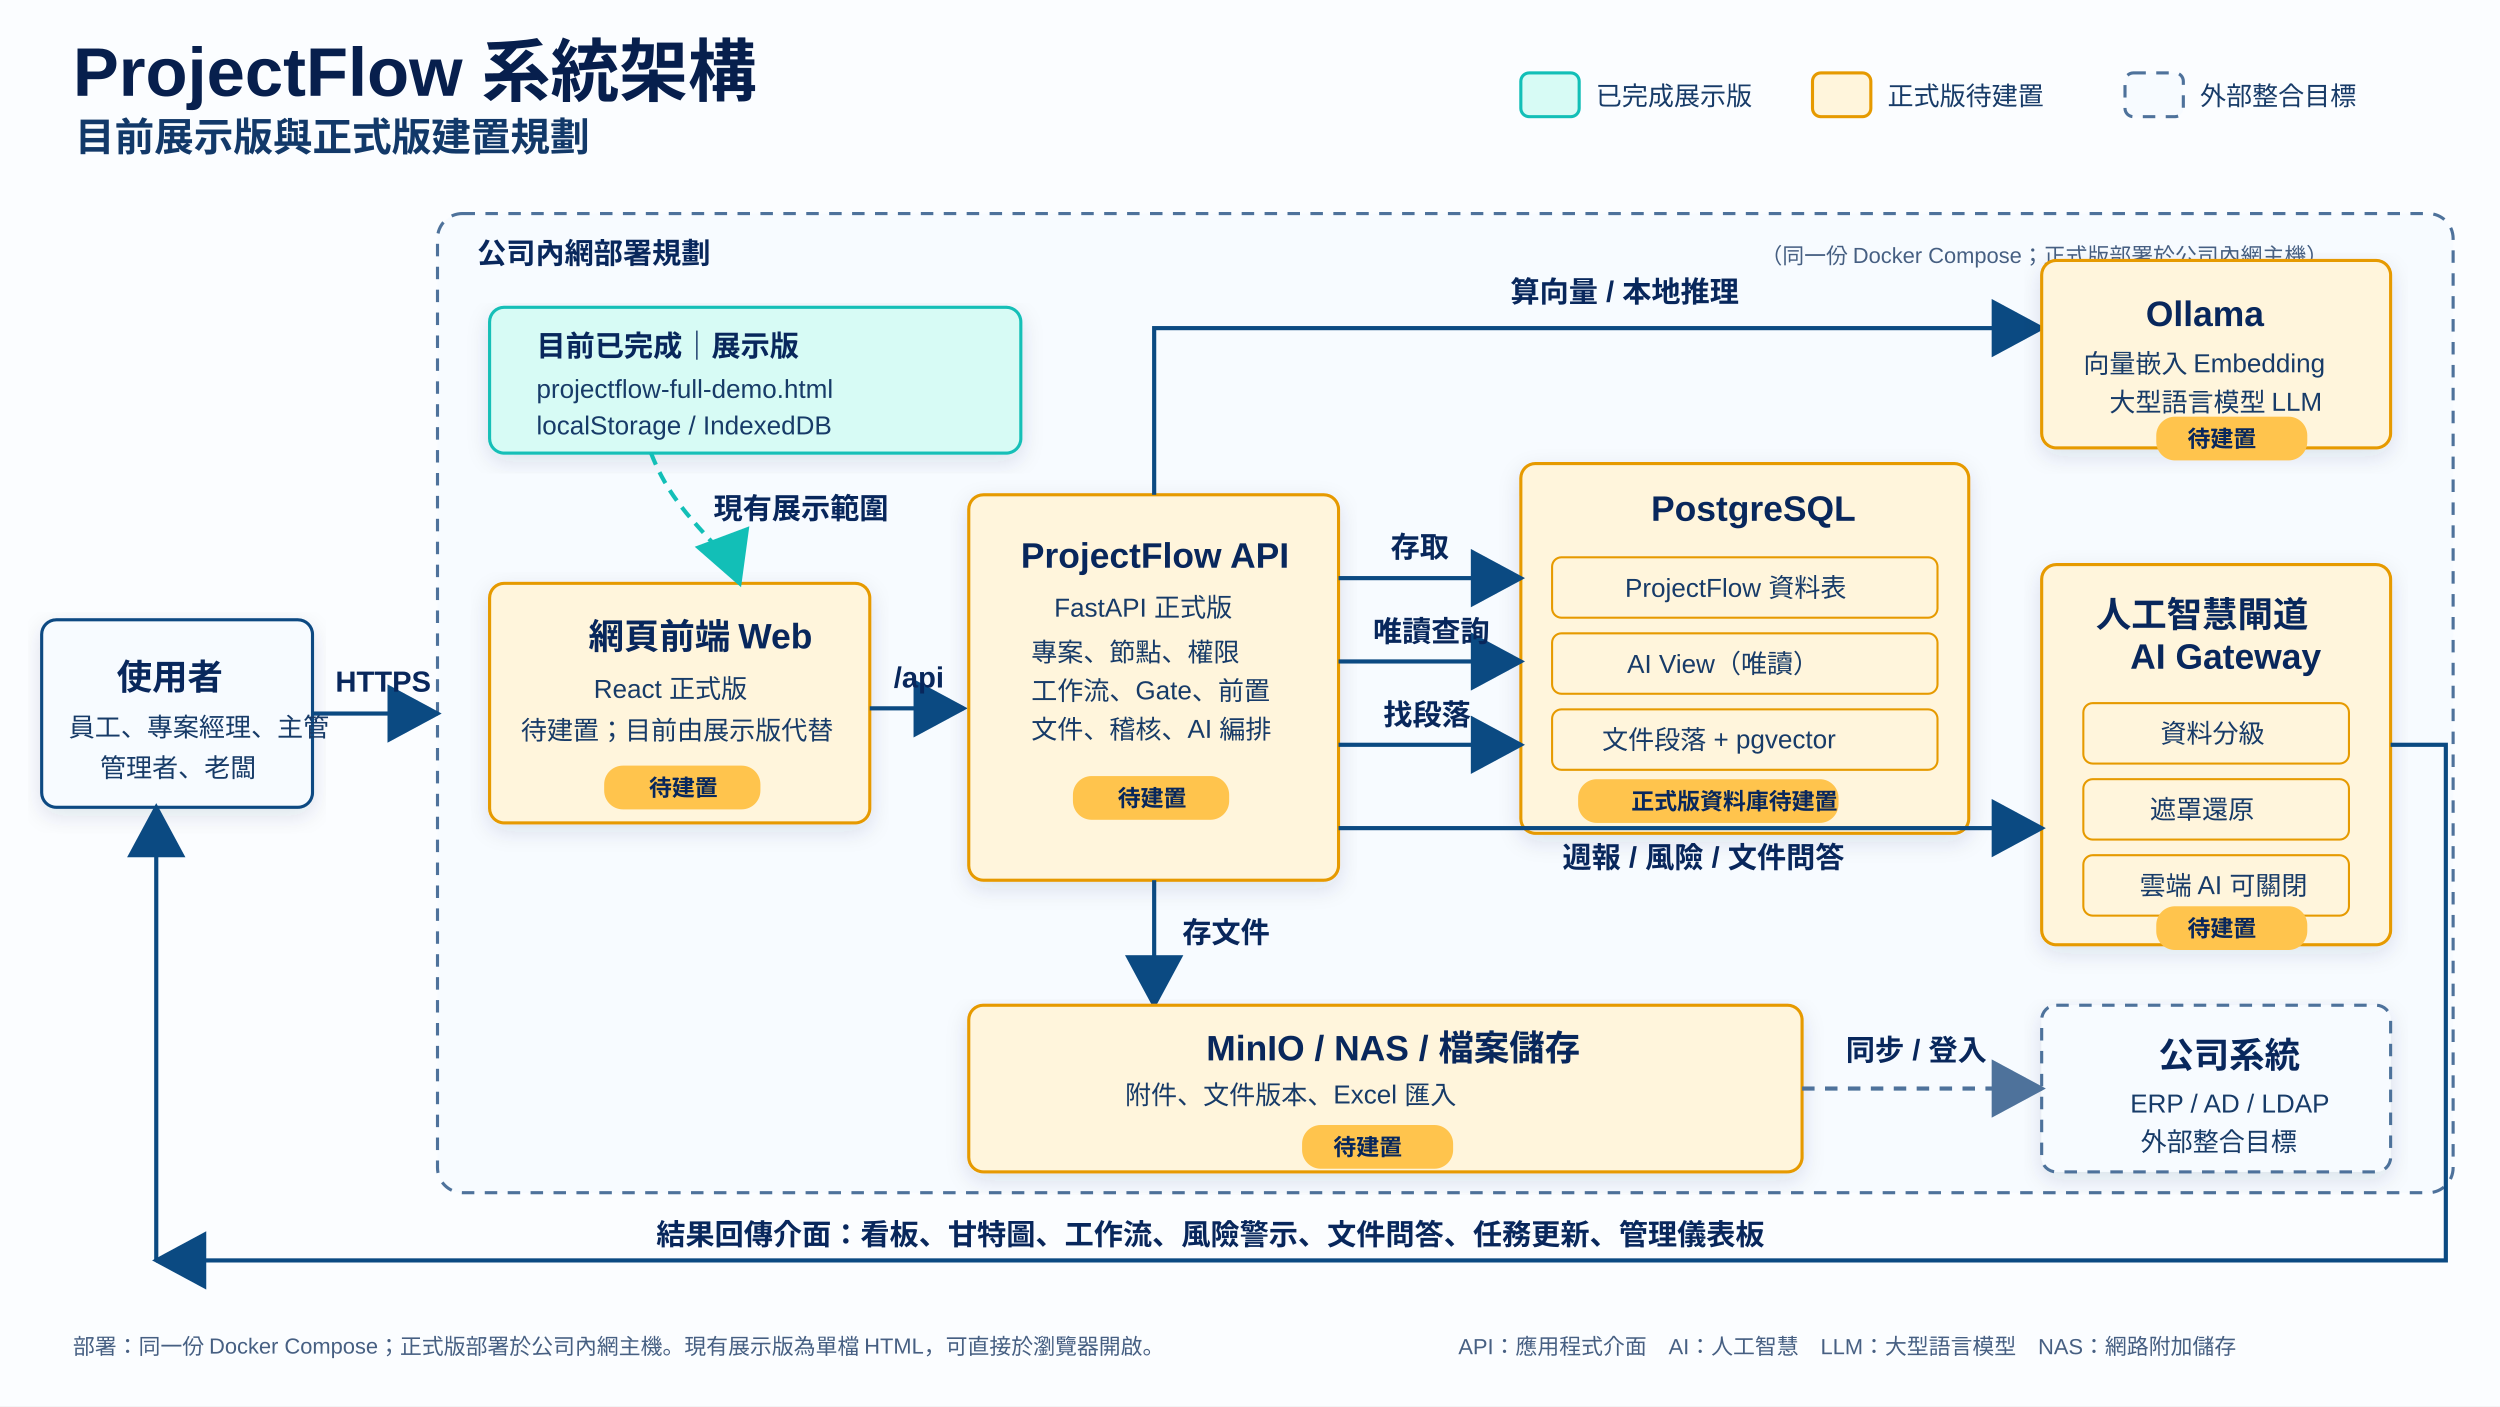
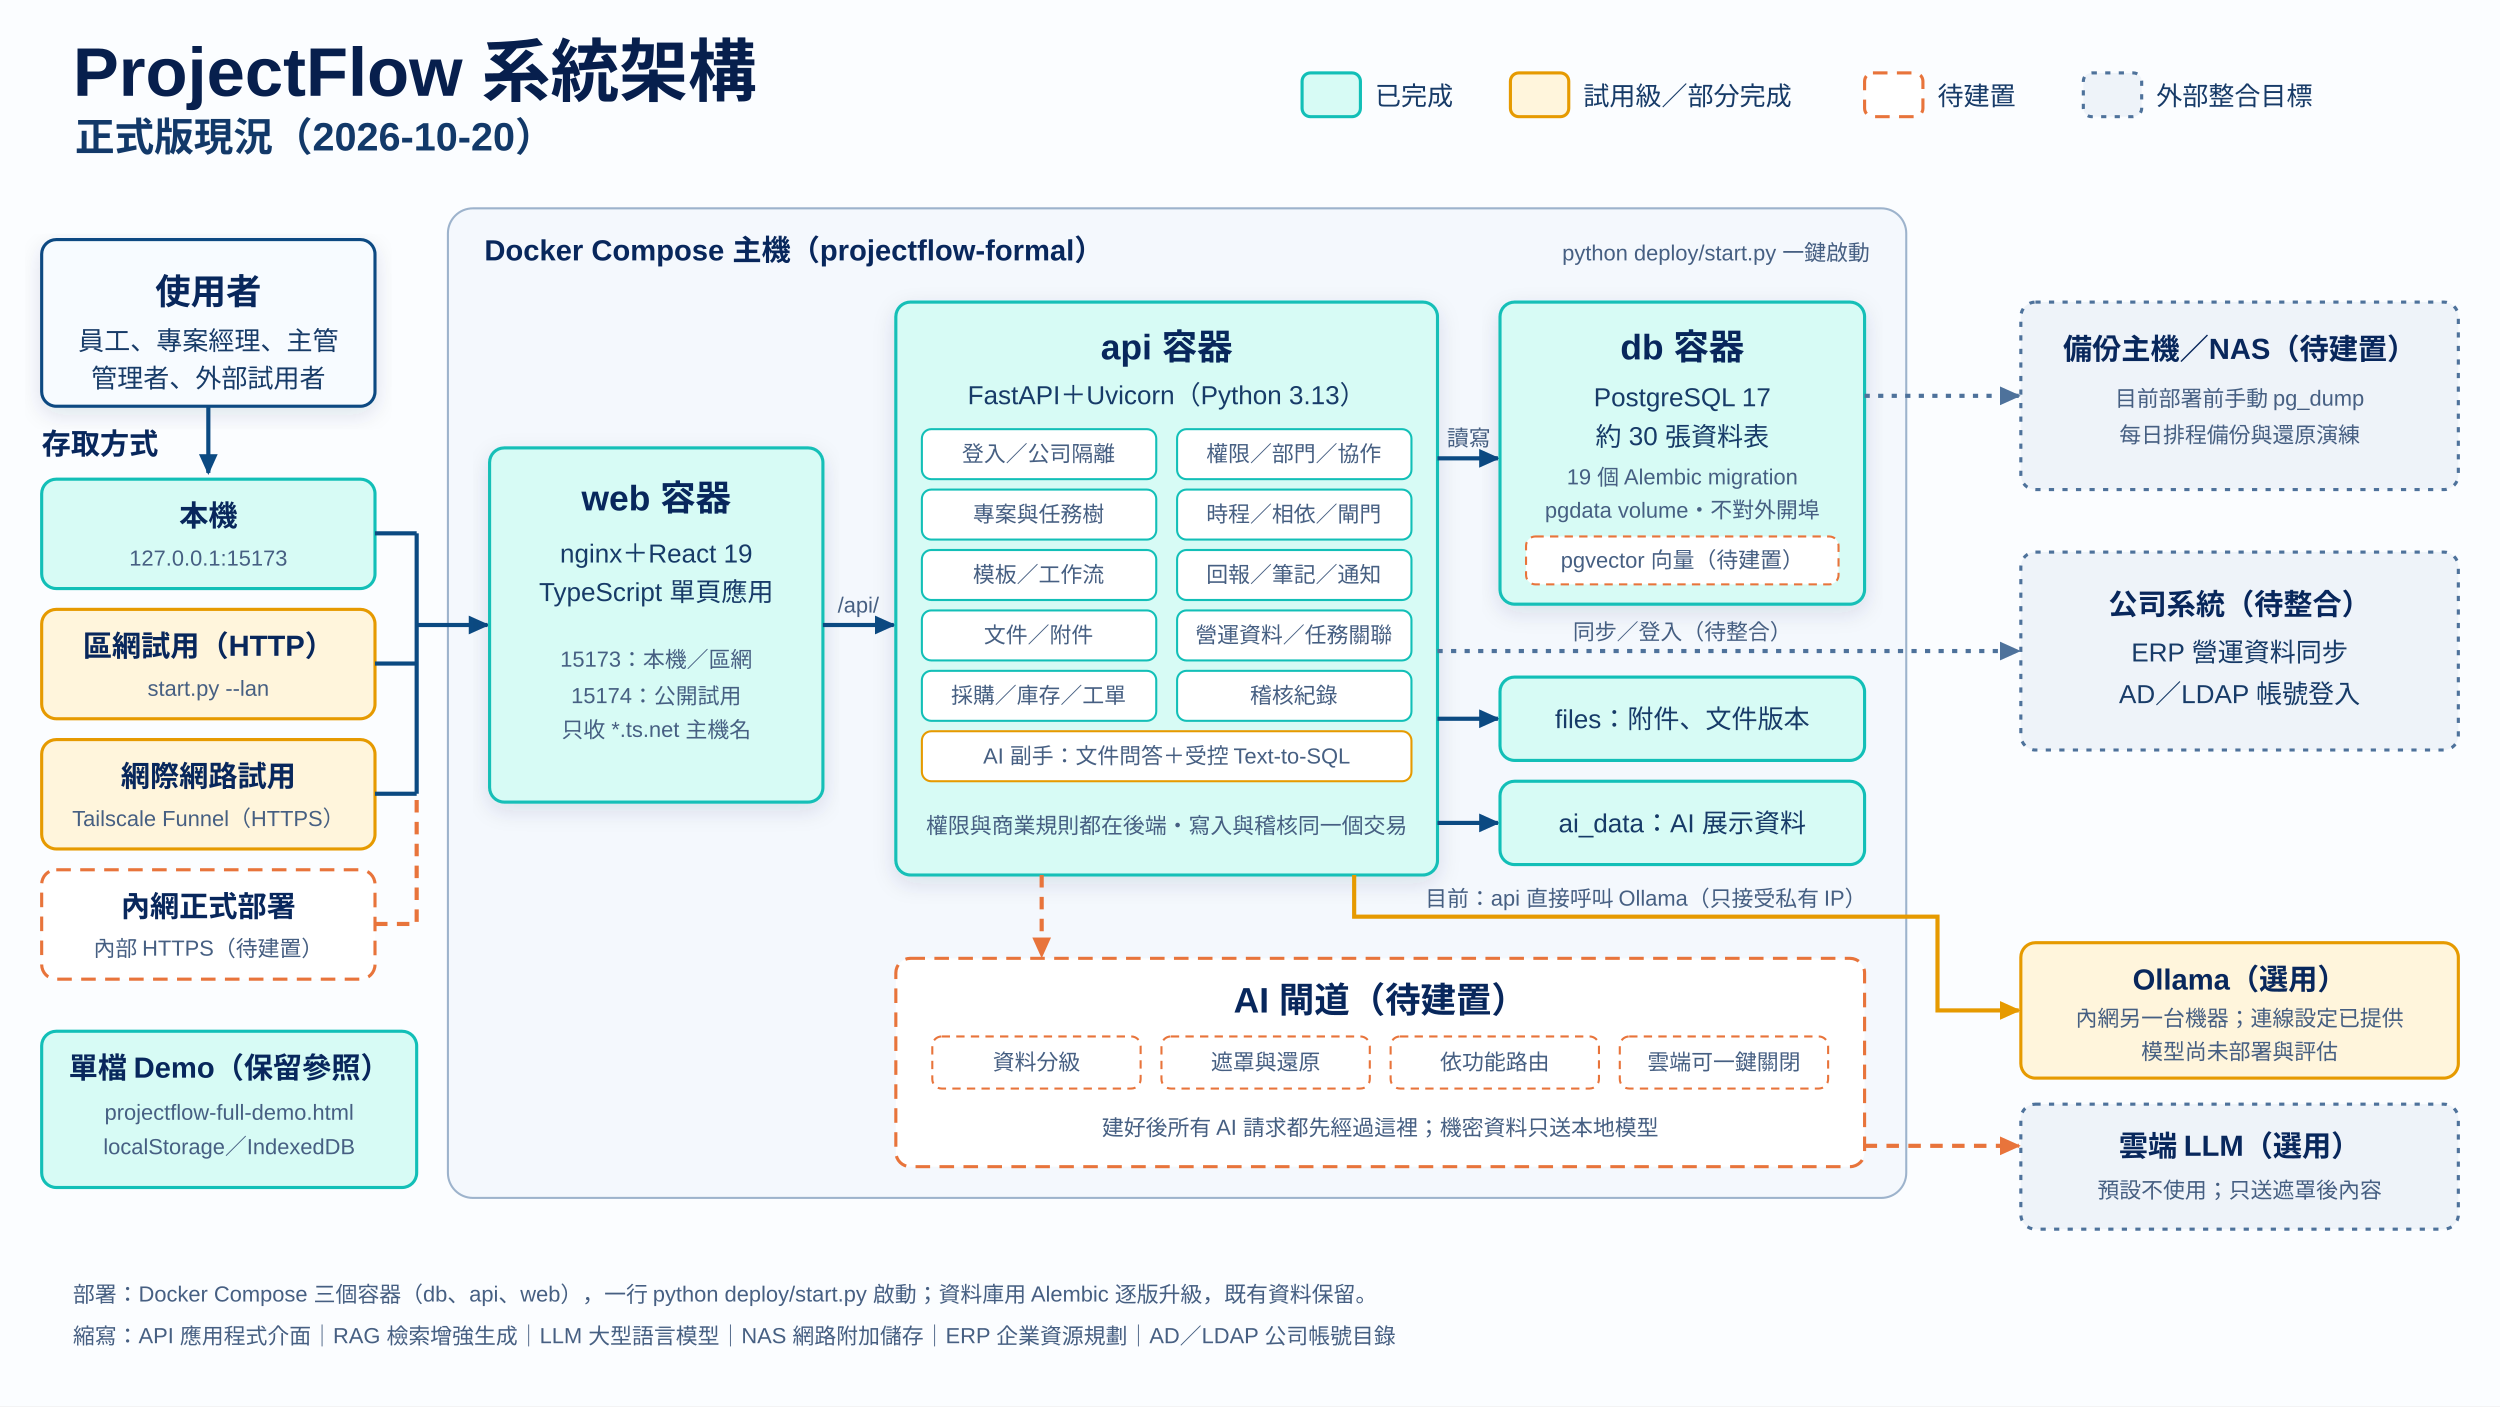
<svg xmlns="http://www.w3.org/2000/svg" width="2400" height="1350" viewBox="0 0 2400 1350" role="img" aria-labelledby="title desc">
  <defs>
    <style>
      .bg{fill:#fbfdff}
-       .ink{fill:#0b2a5b}
-       .muted{fill:#465f82}
-       .demoFill{fill:#d7fbf5}
-       .demoStroke{stroke:#12bfb7}
-       .todoFill{fill:#fff5dc}
-       .todoStroke{stroke:#e69a00}
-       .externalFill{fill:#f7fbff}
-       .externalStroke{stroke:#4e729b;stroke-dasharray:12 10}
-       .box{stroke-width:3}
-       .thin{stroke-width:2}
+       .host{fill:#f4f8fd;stroke:#9db3cc;stroke-width:2}
+       .user{fill:#f7fbff;stroke:#0b4a82;stroke-width:3}
+       .done{fill:#d7fbf5;stroke:#12bfb7;stroke-width:3}
+       .partial{fill:#fff5dc;stroke:#e69a00;stroke-width:3}
+       .todo{fill:#ffffff;stroke:#e8743b;stroke-width:3;stroke-dasharray:14 9}
+       .ext{fill:#eef3f9;stroke:#4e729b;stroke-width:3;stroke-dasharray:5 8}
+       .chip{fill:#ffffff;stroke:#12bfb7;stroke-width:2}
+       .chipPartial{fill:#ffffff;stroke:#e69a00;stroke-width:2}
+       .chipTodo{fill:#ffffff;stroke:#e8743b;stroke-width:2;stroke-dasharray:8 6}
      .line{stroke:#0b4a82;stroke-width:4;fill:none;marker-end:url(#arrow)}
-       .dashLine{stroke:#4e729b;stroke-width:4;fill:none;stroke-dasharray:12 10;marker-end:url(#arrowMuted)}
-       .demoLine{stroke:#12bfb7;stroke-width:4;fill:none;stroke-dasharray:12 8;marker-end:url(#arrowDemo)}
-       .title{font:700 66px "Microsoft JhengHei","PingFang TC",Arial,sans-serif;fill:#071f4d}
-       .subtitle{font:700 38px "Microsoft JhengHei","PingFang TC",Arial,sans-serif;fill:#123969}
-       .h1{font:700 34px "Microsoft JhengHei","PingFang TC",Arial,sans-serif;fill:#08275c}
-       .h2{font:700 28px "Microsoft JhengHei","PingFang TC",Arial,sans-serif;fill:#08275c}
-       .body{font:500 25px "Microsoft JhengHei","PingFang TC",Arial,sans-serif;fill:#173b68}
-       .small{font:500 21px "Microsoft JhengHei","PingFang TC",Arial,sans-serif;fill:#465f82}
-       .tag{font:700 22px "Microsoft JhengHei","PingFang TC",Arial,sans-serif;fill:#08275c}
-       .tagFill{fill:#ffc44d}
+       .bus{stroke:#0b4a82;stroke-width:4;fill:none}
+       .busTodo{stroke:#e8743b;stroke-width:4;fill:none;stroke-dasharray:12 9}
+       .partialLine{stroke:#e69a00;stroke-width:4;fill:none;marker-end:url(#arrowPartial)}
+       .todoLine{stroke:#e8743b;stroke-width:4;fill:none;stroke-dasharray:12 9;marker-end:url(#arrowTodo)}
+       .extLine{stroke:#4e729b;stroke-width:4;fill:none;stroke-dasharray:5 8;marker-end:url(#arrowExt)}
+       .title{font:700 66px "Microsoft JhengHei","PingFang TC","Noto Sans TC",Arial,sans-serif;fill:#071f4d}
+       .subtitle{font:700 38px "Microsoft JhengHei","PingFang TC","Noto Sans TC",Arial,sans-serif;fill:#123969}
+       .h1{font:700 34px "Microsoft JhengHei","PingFang TC","Noto Sans TC",Arial,sans-serif;fill:#08275c}
+       .h2{font:700 28px "Microsoft JhengHei","PingFang TC","Noto Sans TC",Arial,sans-serif;fill:#08275c}
+       .body{font:500 25px "Microsoft JhengHei","PingFang TC","Noto Sans TC",Arial,sans-serif;fill:#173b68}
+       .small{font:500 21px "Microsoft JhengHei","PingFang TC","Noto Sans TC",Arial,sans-serif;fill:#465f82}
+       .c{text-anchor:middle}
+       .end{text-anchor:end}
    </style>
-     <marker id="arrow" markerWidth="16" markerHeight="16" refX="13" refY="8" orient="auto">
-       <path d="M1,1 L14,8 L1,15 Z" fill="#0b4a82" />
+     <marker id="arrow" markerUnits="userSpaceOnUse" markerWidth="24" markerHeight="24" refX="20" refY="12" orient="auto">
+       <path d="M2,3 L22,12 L2,21 Z" fill="#0b4a82" />
    </marker>
-     <marker id="arrowMuted" markerWidth="16" markerHeight="16" refX="13" refY="8" orient="auto">
-       <path d="M1,1 L14,8 L1,15 Z" fill="#4e729b" />
+     <marker id="arrowPartial" markerUnits="userSpaceOnUse" markerWidth="24" markerHeight="24" refX="20" refY="12" orient="auto">
+       <path d="M2,3 L22,12 L2,21 Z" fill="#e69a00" />
    </marker>
-     <marker id="arrowDemo" markerWidth="16" markerHeight="16" refX="13" refY="8" orient="auto">
-       <path d="M1,1 L14,8 L1,15 Z" fill="#12bfb7" />
+     <marker id="arrowTodo" markerUnits="userSpaceOnUse" markerWidth="24" markerHeight="24" refX="20" refY="12" orient="auto">
+       <path d="M2,3 L22,12 L2,21 Z" fill="#e8743b" />
+     </marker>
+     <marker id="arrowExt" markerUnits="userSpaceOnUse" markerWidth="24" markerHeight="24" refX="20" refY="12" orient="auto">
+       <path d="M2,3 L22,12 L2,21 Z" fill="#4e729b" />
    </marker>
    <filter id="softShadow" x="-5%" y="-8%" width="110%" height="122%">
      <feDropShadow dx="0" dy="7" stdDeviation="10" flood-color="#0b2a5b" flood-opacity=".12" />
    </filter>
  </defs>
  <rect class="bg" width="2400" height="1350" />
  <text class="title" x="70" y="92">ProjectFlow 系統架構</text>
-   <text class="subtitle" x="72" y="145">目前展示版與正式版建置規劃</text>
-   <rect class="demoFill demoStroke box" x="1460" y="70" width="56" height="42" rx="8" />
-   <text class="body" x="1532" y="101">已完成展示版</text>
-   <rect class="todoFill todoStroke box" x="1740" y="70" width="56" height="42" rx="8" />
-   <text class="body" x="1812" y="101">正式版待建置</text>
-   <rect class="externalFill externalStroke box" x="2040" y="70" width="56" height="42" rx="8" />
-   <text class="body" x="2112" y="101">外部整合目標</text>
-   <rect class="externalFill externalStroke box" x="420" y="205" width="1935" height="940" rx="24" />
-   <text class="h2" x="458" y="253">公司內網部署規劃</text>
-   <text class="small" x="1690" y="253">（同一份 Docker Compose；正式版部署於公司內網主機）</text>
-   <rect class="externalFill" stroke="#0b4a82" stroke-width="3" x="40" y="595" width="260" height="180" rx="14" filter="url(#softShadow)" />
-   <text class="h1" x="112" y="662">使用者</text>
-   <text class="body" x="66" y="707">員工、專案經理、主管</text>
-   <text class="body" x="96" y="746">管理者、老闆</text>
-   <path class="line" d="M300 685 H420" />
-   <text class="h2" x="322" y="664">HTTPS</text>
-   <rect class="todoFill todoStroke box" x="470" y="560" width="365" height="230" rx="14" filter="url(#softShadow)" />
-   <text class="h1" x="565" y="623">網頁前端 Web</text>
-   <text class="body" x="570" y="670">React 正式版</text>
-   <text class="body" x="500" y="710">待建置；目前由展示版代替</text>
-   <rect class="tagFill" x="580" y="735" width="150" height="42" rx="18" />
-   <text class="tag" x="623" y="764">待建置</text>
-   <path class="line" d="M835 680 H925" />
-   <text class="h2" x="858" y="660">/api</text>
-   <rect class="demoFill demoStroke box" x="470" y="295" width="510" height="140" rx="14" filter="url(#softShadow)" />
-   <text class="h2" x="515" y="342">目前已完成｜展示版</text>
-   <text class="body" x="515" y="382">projectflow-full-demo.html</text>
-   <text class="body" x="515" y="417">localStorage / IndexedDB</text>
-   <path class="demoLine" d="M625 435 C650 500 695 520 710 560" />
-   <text class="h2" x="685" y="498" fill="#12bfb7">現有展示範圍</text>
-   <rect class="todoFill todoStroke box" x="930" y="475" width="355" height="370" rx="14" filter="url(#softShadow)" />
-   <text class="h1" x="980" y="545">ProjectFlow API</text>
-   <text class="body" x="1012" y="592">FastAPI 正式版</text>
-   <text class="body" x="990" y="635">專案、節點、權限</text>
-   <text class="body" x="990" y="672">工作流、Gate、前置</text>
-   <text class="body" x="990" y="709">文件、稽核、AI 編排</text>
-   <rect class="tagFill" x="1030" y="745" width="150" height="42" rx="18" />
-   <text class="tag" x="1073" y="774">待建置</text>
-   <rect class="todoFill todoStroke box" x="1460" y="445" width="430" height="355" rx="14" filter="url(#softShadow)" />
-   <text class="h1" x="1585" y="500">PostgreSQL</text>
-   <rect class="todoFill todoStroke thin" x="1490" y="535" width="370" height="58" rx="9" />
-   <text class="body" x="1560" y="573">ProjectFlow 資料表</text>
-   <rect class="todoFill todoStroke thin" x="1490" y="608" width="370" height="58" rx="9" />
-   <text class="body" x="1562" y="646">AI View（唯讀）</text>
-   <rect class="todoFill todoStroke thin" x="1490" y="681" width="370" height="58" rx="9" />
-   <text class="body" x="1538" y="719">文件段落 + pgvector</text>
-   <rect class="tagFill" x="1515" y="748" width="250" height="42" rx="18" />
-   <text class="tag" x="1566" y="777">正式版資料庫待建置</text>
-   <path class="line" d="M1285 555 H1460" />
-   <text class="h2" x="1335" y="535">存取</text>
-   <path class="line" d="M1285 635 H1460" />
-   <text class="h2" x="1318" y="616">唯讀查詢</text>
-   <path class="line" d="M1285 715 H1460" />
-   <text class="h2" x="1328" y="696">找段落</text>
-   <path class="line" d="M1108 475 V315 H1960" />
-   <text class="h2" x="1450" y="290">算向量 / 本地推理</text>
-   <rect class="todoFill todoStroke box" x="1960" y="250" width="335" height="180" rx="14" filter="url(#softShadow)" />
-   <text class="h1" x="2060" y="313">Ollama</text>
-   <text class="body" x="2000" y="358">向量嵌入 Embedding</text>
-   <text class="body" x="2025" y="395">大型語言模型 LLM</text>
-   <rect class="tagFill" x="2070" y="400" width="145" height="42" rx="18" />
-   <text class="tag" x="2100" y="429">待建置</text>
-   <rect class="todoFill todoStroke box" x="1960" y="542" width="335" height="365" rx="14" filter="url(#softShadow)" />
-   <text class="h1" x="2012" y="602">人工智慧閘道</text>
-   <text class="h1" x="2045" y="642">AI Gateway</text>
-   <rect class="todoFill todoStroke thin" x="2000" y="675" width="255" height="58" rx="9" />
-   <text class="body" x="2074" y="713">資料分級</text>
-   <rect class="todoFill todoStroke thin" x="2000" y="748" width="255" height="58" rx="9" />
-   <text class="body" x="2064" y="786">遮罩還原</text>
-   <rect class="todoFill todoStroke thin" x="2000" y="821" width="255" height="58" rx="9" />
-   <text class="body" x="2054" y="859">雲端 AI 可關閉</text>
-   <rect class="tagFill" x="2070" y="870" width="145" height="42" rx="18" />
-   <text class="tag" x="2100" y="899">待建置</text>
-   <path class="line" d="M1285 795 H1960" />
-   <text class="h2" x="1500" y="833">週報 / 風險 / 文件問答</text>
-   <path class="line" d="M1108 845 V965" />
-   <text class="h2" x="1135" y="905">存文件</text>
-   <rect class="todoFill todoStroke box" x="930" y="965" width="800" height="160" rx="14" filter="url(#softShadow)" />
-   <text class="h1" x="1158" y="1018">MinIO / NAS / 檔案儲存</text>
-   <text class="body" x="1080" y="1060">附件、文件版本、Excel 匯入</text>
-   <rect class="tagFill" x="1250" y="1080" width="145" height="42" rx="18" />
-   <text class="tag" x="1280" y="1109">待建置</text>
-   <rect class="externalFill externalStroke box" x="1960" y="965" width="335" height="160" rx="14" filter="url(#softShadow)" />
-   <text class="h1" x="2072" y="1025">公司系統</text>
-   <text class="body" x="2045" y="1068">ERP / AD / LDAP</text>
-   <text class="body" x="2055" y="1105">外部整合目標</text>
-   <path class="dashLine" d="M1730 1045 H1960" />
-   <text class="h2" x="1772" y="1018">同步 / 登入</text>
-   <path class="line" d="M2295 715 H2348 V1210 H150" />
-   <path class="line" d="M150 1210 V775" />
-   <text class="h2" x="630" y="1195">結果回傳介面：看板、甘特圖、工作流、風險警示、文件問答、任務更新、管理儀表板</text>
-   <text class="small" x="70" y="1300">部署：同一份 Docker Compose；正式版部署於公司內網主機。現有展示版為單檔 HTML，可直接於瀏覽器開啟。</text>
-   <text class="small" x="1400" y="1300">API：應用程式介面　AI：人工智慧　LLM：大型語言模型　NAS：網路附加儲存</text>
+   <text class="subtitle" x="72" y="145">正式版現況（2026-10-20）</text>
+   <rect class="done" x="1250" y="70" width="56" height="42" rx="8" />
+   <text class="body" x="1320" y="101">已完成</text>
+   <rect class="partial" x="1450" y="70" width="56" height="42" rx="8" />
+   <text class="body" x="1520" y="101">試用級／部分完成</text>
+   <rect class="todo" x="1790" y="70" width="56" height="42" rx="8" />
+   <text class="body" x="1860" y="101">待建置</text>
+   <rect class="ext" x="2000" y="70" width="56" height="42" rx="8" />
+   <text class="body" x="2070" y="101">外部整合目標</text>
+   <rect class="host" x="430" y="200" width="1400" height="950" rx="24" />
+   <text class="h2" x="465" y="250">Docker Compose 主機（projectflow-formal）</text>
+   <text class="small end" x="1795" y="250">python deploy/start.py 一鍵啟動</text>
+   <rect class="user" x="40" y="230" width="320" height="160" rx="14" filter="url(#softShadow)" />
+   <text class="h1 c" x="200" y="292">使用者</text>
+   <text class="body c" x="200" y="336">員工、專案經理、主管</text>
+   <text class="body c" x="200" y="372">管理者、外部試用者</text>
+   <path class="line" d="M200 390 V454" />
+   <text class="h2" x="40" y="436">存取方式</text>
+   <rect class="done" x="40" y="460" width="320" height="105" rx="14" />
+   <text class="h2 c" x="200" y="505">本機</text>
+   <text class="small c" x="200" y="543">127.0.0.1:15173</text>
+   <rect class="partial" x="40" y="585" width="320" height="105" rx="14" />
+   <text class="h2 c" x="200" y="630">區網試用（HTTP）</text>
+   <text class="small c" x="200" y="668">start.py --lan</text>
+   <rect class="partial" x="40" y="710" width="320" height="105" rx="14" />
+   <text class="h2 c" x="200" y="755">網際網路試用</text>
+   <text class="small c" x="200" y="793">Tailscale Funnel（HTTPS）</text>
+   <rect class="todo" x="40" y="835" width="320" height="105" rx="14" />
+   <text class="h2 c" x="200" y="880">內網正式部署</text>
+   <text class="small c" x="200" y="918">內部 HTTPS（待建置）</text>
+   <path class="bus" d="M360 512 H400 M360 637 H400 M360 762 H400 M400 512 V762" />
+   <path class="busTodo" d="M360 887 H400 V762" />
+   <path class="line" d="M400 600 H468" />
+   <rect class="done" x="40" y="990" width="360" height="150" rx="14" />
+   <text class="h2 c" x="220" y="1035">單檔 Demo（保留參照）</text>
+   <text class="small c" x="220" y="1075">projectflow-full-demo.html</text>
+   <text class="small c" x="220" y="1108">localStorage／IndexedDB</text>
+   <rect class="done" x="470" y="430" width="320" height="340" rx="14" filter="url(#softShadow)" />
+   <text class="h1 c" x="630" y="490">web 容器</text>
+   <text class="body c" x="630" y="540">nginx＋React 19</text>
+   <text class="body c" x="630" y="577">TypeScript 單頁應用</text>
+   <text class="small c" x="630" y="640">15173：本機／區網</text>
+   <text class="small c" x="630" y="675">15174：公開試用</text>
+   <text class="small c" x="630" y="708">只收 *.ts.net 主機名</text>
+   <path class="line" d="M790 600 H858" />
+   <text class="small c" x="824" y="588">/api/</text>
+   <rect class="done" x="860" y="290" width="520" height="550" rx="14" filter="url(#softShadow)" />
+   <text class="h1 c" x="1120" y="345">api 容器</text>
+   <text class="body c" x="1120" y="388">FastAPI＋Uvicorn（Python 3.13）</text>
+   <rect class="chip" x="885" y="412" width="225" height="48" rx="9" />
+   <text class="small c" x="997" y="443">登入／公司隔離</text>
+   <rect class="chip" x="1130" y="412" width="225" height="48" rx="9" />
+   <text class="small c" x="1242" y="443">權限／部門／協作</text>
+   <rect class="chip" x="885" y="470" width="225" height="48" rx="9" />
+   <text class="small c" x="997" y="501">專案與任務樹</text>
+   <rect class="chip" x="1130" y="470" width="225" height="48" rx="9" />
+   <text class="small c" x="1242" y="501">時程／相依／閘門</text>
+   <rect class="chip" x="885" y="528" width="225" height="48" rx="9" />
+   <text class="small c" x="997" y="559">模板／工作流</text>
+   <rect class="chip" x="1130" y="528" width="225" height="48" rx="9" />
+   <text class="small c" x="1242" y="559">回報／筆記／通知</text>
+   <rect class="chip" x="885" y="586" width="225" height="48" rx="9" />
+   <text class="small c" x="997" y="617">文件／附件</text>
+   <rect class="chip" x="1130" y="586" width="225" height="48" rx="9" />
+   <text class="small c" x="1242" y="617">營運資料／任務關聯</text>
+   <rect class="chip" x="885" y="644" width="225" height="48" rx="9" />
+   <text class="small c" x="997" y="675">採購／庫存／工單</text>
+   <rect class="chip" x="1130" y="644" width="225" height="48" rx="9" />
+   <text class="small c" x="1242" y="675">稽核紀錄</text>
+   <rect class="chipPartial" x="885" y="702" width="470" height="48" rx="9" />
+   <text class="small c" x="1120" y="733">AI 副手：文件問答＋受控 Text-to-SQL</text>
+   <text class="small c" x="1120" y="800">權限與商業規則都在後端・寫入與稽核同一個交易</text>
+   <path class="line" d="M1380 440 H1438" />
+   <text class="small c" x="1410" y="428">讀寫</text>
+   <rect class="done" x="1440" y="290" width="350" height="290" rx="14" filter="url(#softShadow)" />
+   <text class="h1 c" x="1615" y="345">db 容器</text>
+   <text class="body c" x="1615" y="390">PostgreSQL 17</text>
+   <text class="body c" x="1615" y="428">約 30 張資料表</text>
+   <text class="small c" x="1615" y="465">19 個 Alembic migration</text>
+   <text class="small c" x="1615" y="497">pgdata volume・不對外開埠</text>
+   <rect class="chipTodo" x="1465" y="515" width="300" height="46" rx="9" />
+   <text class="small c" x="1615" y="545">pgvector 向量（待建置）</text>
+   <path class="line" d="M1380 690 H1438" />
+   <rect class="done" x="1440" y="650" width="350" height="80" rx="14" />
+   <text class="body c" x="1615" y="699">files：附件、文件版本</text>
+   <path class="line" d="M1380 790 H1438" />
+   <rect class="done" x="1440" y="750" width="350" height="80" rx="14" />
+   <text class="body c" x="1615" y="799">ai_data：AI 展示資料</text>
+   <path class="todoLine" d="M1000 840 V918" />
+   <rect class="todo" x="860" y="920" width="930" height="200" rx="14" />
+   <text class="h1 c" x="1325" y="972">AI 閘道（待建置）</text>
+   <rect class="chipTodo" x="895" y="995" width="200" height="50" rx="9" />
+   <text class="small c" x="995" y="1027">資料分級</text>
+   <rect class="chipTodo" x="1115" y="995" width="200" height="50" rx="9" />
+   <text class="small c" x="1215" y="1027">遮罩與還原</text>
+   <rect class="chipTodo" x="1335" y="995" width="200" height="50" rx="9" />
+   <text class="small c" x="1435" y="1027">依功能路由</text>
+   <rect class="chipTodo" x="1555" y="995" width="200" height="50" rx="9" />
+   <text class="small c" x="1655" y="1027">雲端可一鍵關閉</text>
+   <text class="small c" x="1325" y="1090">建好後所有 AI 請求都先經過這裡；機密資料只送本地模型</text>
+   <path class="partialLine" d="M1300 840 V880 H1860 V970 H1938" />
+   <text class="small c" x="1580" y="870">目前：api 直接呼叫 Ollama（只接受私有 IP）</text>
+   <path class="extLine" d="M1790 380 H1938" />
+   <rect class="ext" x="1940" y="290" width="420" height="180" rx="14" />
+   <text class="h2 c" x="2150" y="345">備份主機／NAS（待建置）</text>
+   <text class="small c" x="2150" y="390">目前部署前手動 pg_dump</text>
+   <text class="small c" x="2150" y="425">每日排程備份與還原演練</text>
+   <path class="extLine" d="M1380 625 H1938" />
+   <text class="small c" x="1615" y="614">同步／登入（待整合）</text>
+   <rect class="ext" x="1940" y="530" width="420" height="190" rx="14" />
+   <text class="h2 c" x="2150" y="590">公司系統（待整合）</text>
+   <text class="body c" x="2150" y="635">ERP 營運資料同步</text>
+   <text class="body c" x="2150" y="675">AD／LDAP 帳號登入</text>
+   <rect class="partial" x="1940" y="905" width="420" height="130" rx="14" />
+   <text class="h2 c" x="2150" y="950">Ollama（選用）</text>
+   <text class="small c" x="2150" y="985">內網另一台機器；連線設定已提供</text>
+   <text class="small c" x="2150" y="1017">模型尚未部署與評估</text>
+   <path class="todoLine" d="M1790 1100 H1938" />
+   <rect class="ext" x="1940" y="1060" width="420" height="120" rx="14" />
+   <text class="h2 c" x="2150" y="1110">雲端 LLM（選用）</text>
+   <text class="small c" x="2150" y="1150">預設不使用；只送遮罩後內容</text>
+   <text class="small" x="70" y="1250">部署：Docker Compose 三個容器（db、api、web），一行 python deploy/start.py 啟動；資料庫用 Alembic 逐版升級，既有資料保留。</text>
+   <text class="small" x="70" y="1290">縮寫：API 應用程式介面｜RAG 檢索增強生成｜LLM 大型語言模型｜NAS 網路附加儲存｜ERP 企業資源規劃｜AD／LDAP 公司帳號目錄</text>
</svg>
